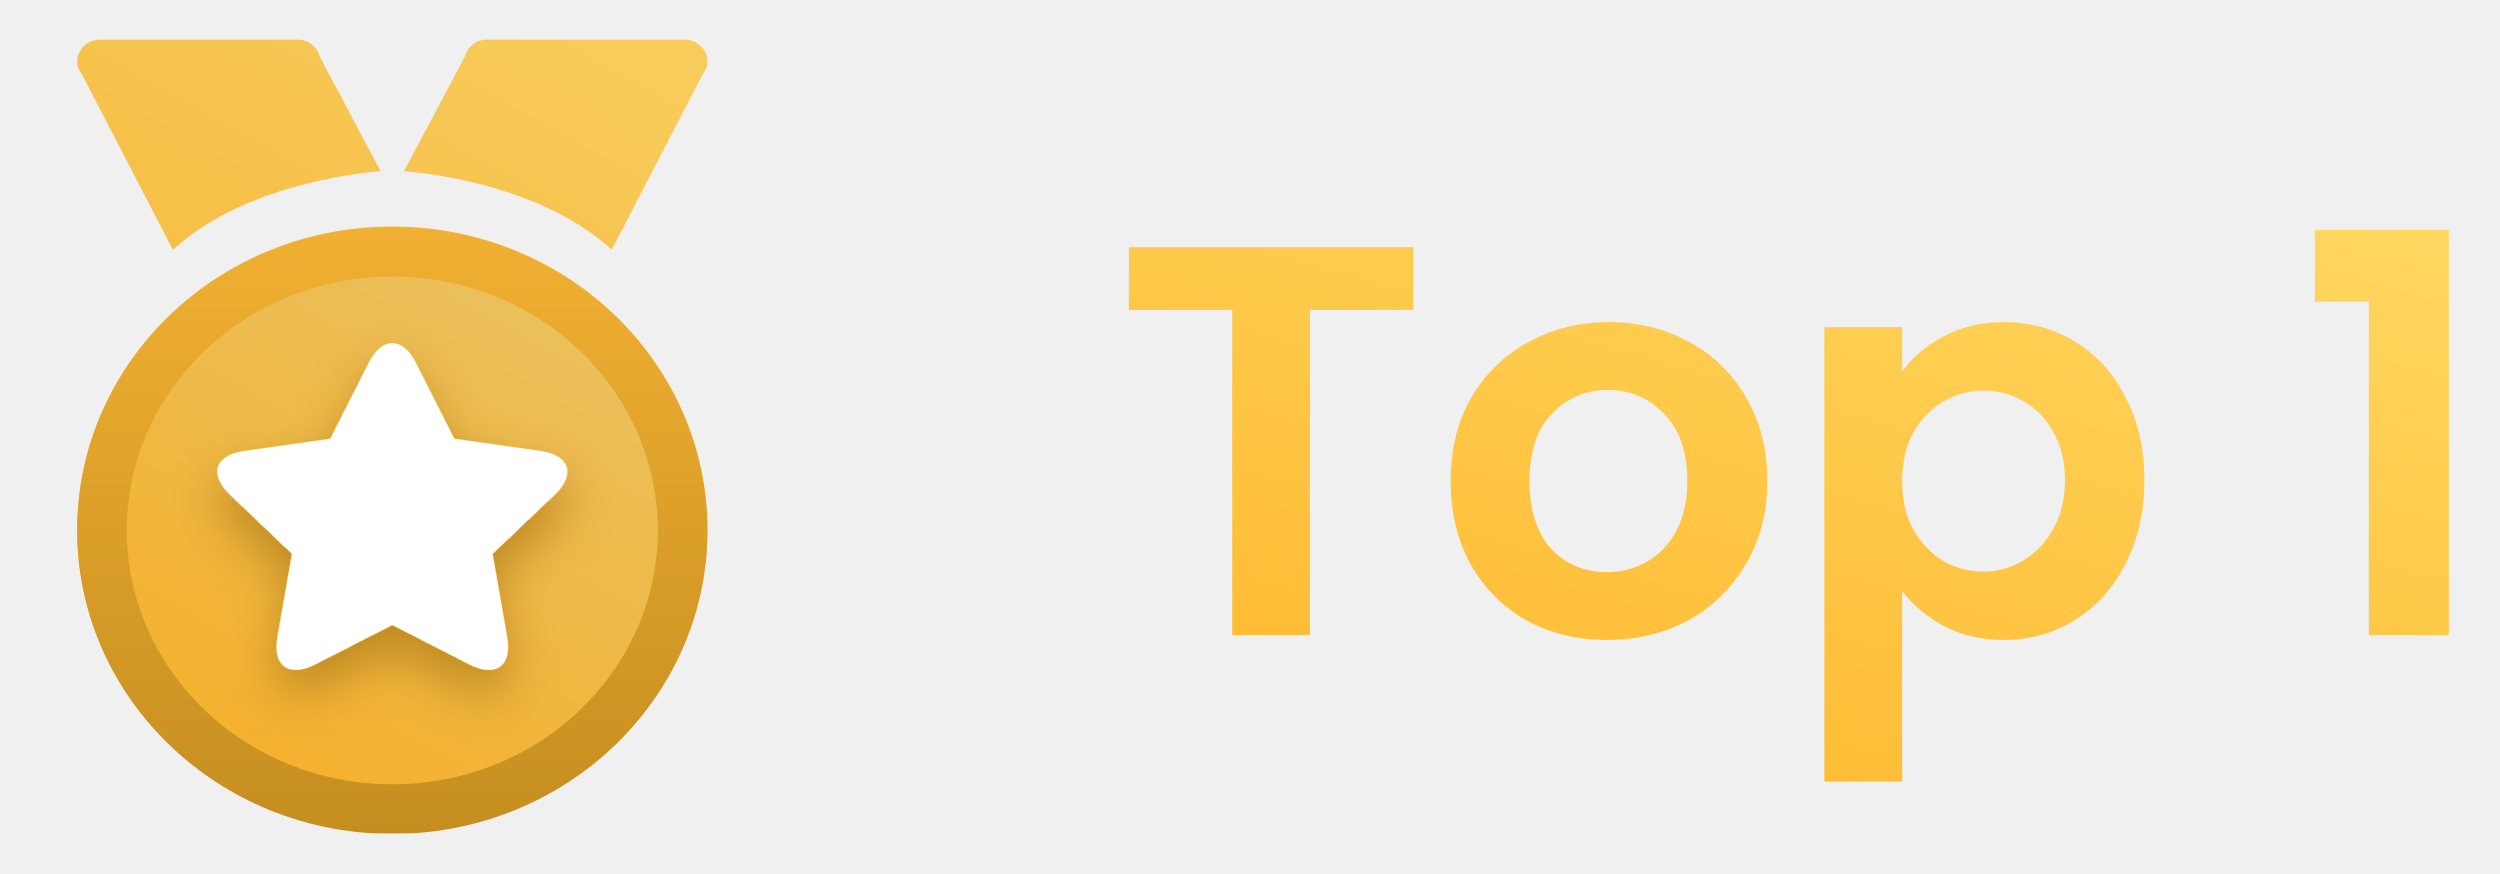
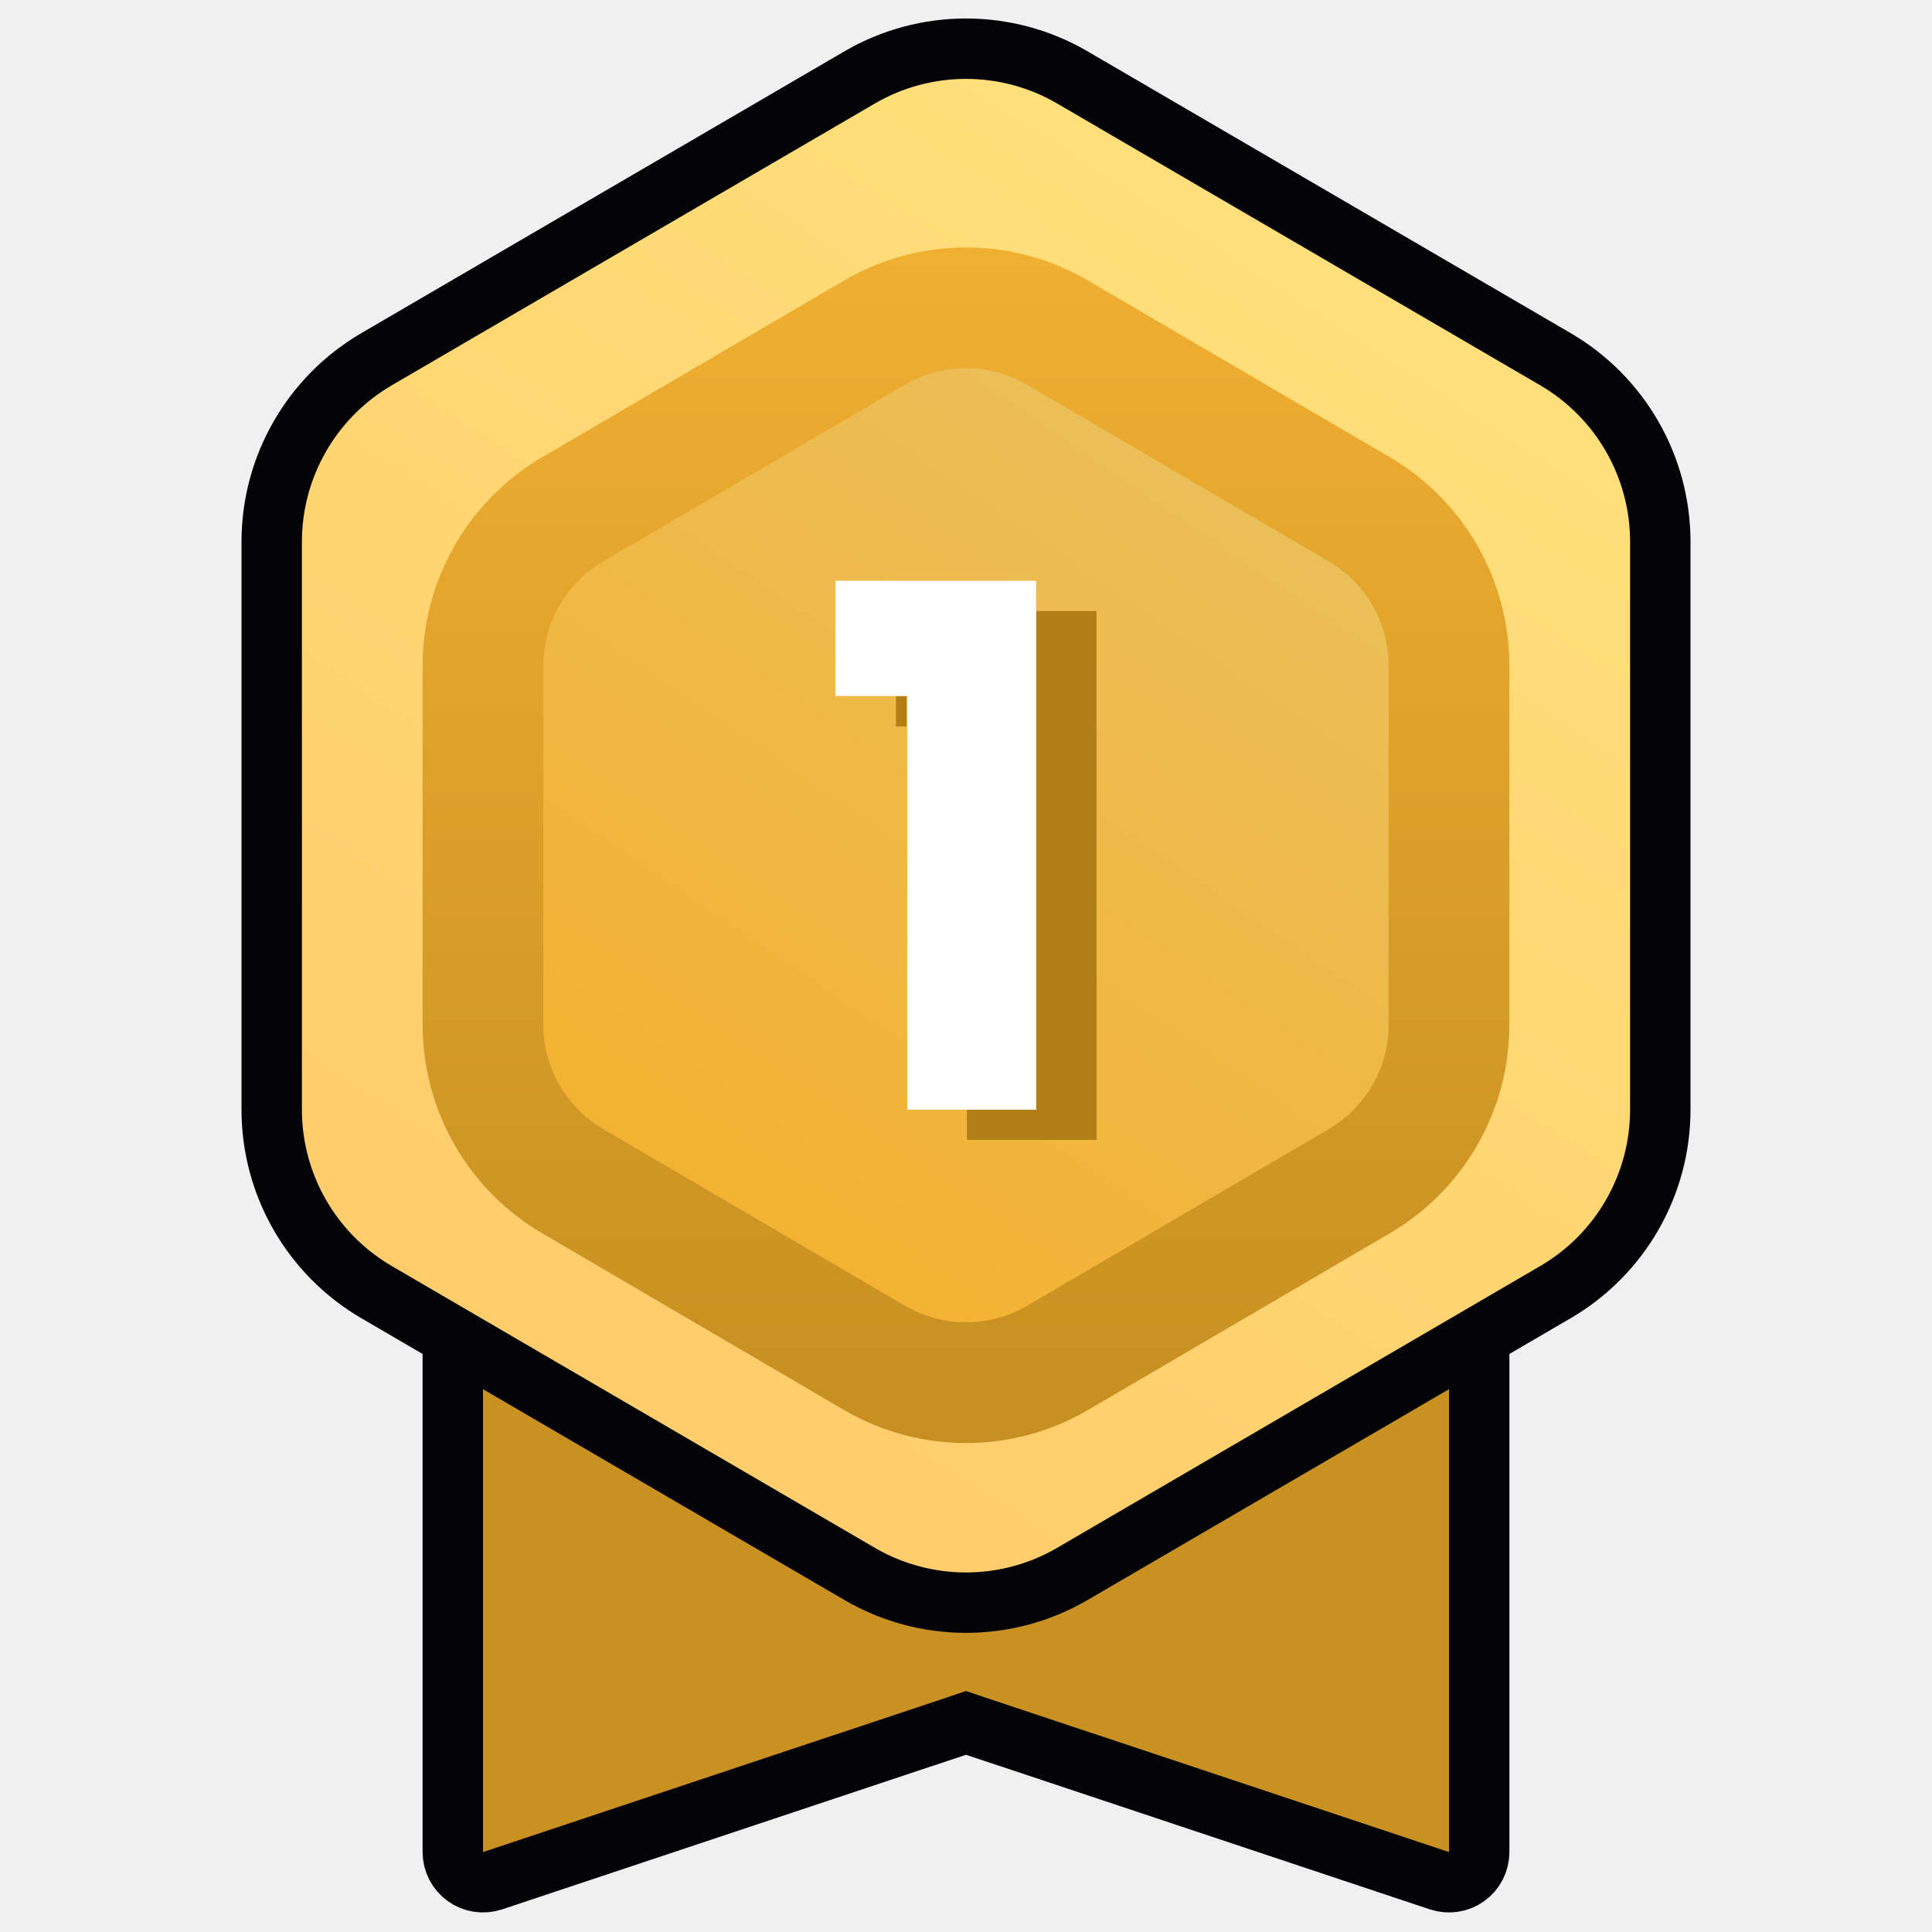
- <svg xmlns="http://www.w3.org/2000/svg" width="63" height="22" viewBox="0 0 63 22" fill="none">
-   <g clip-path="url(#clip0_27740_14712)">
-     <path d="M9.886 5.706C5.5 5.706 1.945 9.13 1.945 13.353C1.945 17.577 5.5 21 9.886 21C14.271 21 17.827 17.576 17.827 13.353C17.827 9.129 14.271 5.706 9.886 5.706ZM13.983 12.46L12.412 13.955L12.783 16.066C12.908 16.774 12.493 17.084 11.827 16.743L9.886 15.747L7.943 16.743C7.291 17.078 6.861 16.789 6.988 16.066L7.359 13.955L5.787 12.46C5.26 11.958 5.409 11.47 6.152 11.364L8.324 11.056L9.295 9.136C9.621 8.491 10.143 8.478 10.476 9.136L11.447 11.056L13.618 11.364C14.348 11.467 14.521 11.948 13.983 12.46ZM17.25 1H12.265C11.995 1 11.78 1.18 11.717 1.418L10.18 4.316C10.18 4.316 13.47 4.505 15.415 6.294L17.71 1.866C17.783 1.777 17.824 1.666 17.827 1.551C17.827 1.247 17.569 1 17.25 1ZM9.592 4.316L8.054 1.418C8.022 1.298 7.951 1.191 7.852 1.116C7.753 1.04 7.631 0.999 7.507 1H2.521C2.202 1 1.945 1.247 1.945 1.551C1.945 1.671 1.993 1.776 2.061 1.866L4.357 6.294C6.301 4.505 9.592 4.316 9.592 4.316Z" fill="url(#paint0_linear_27740_14712)" />
-     <path d="M2.57 13.367C2.57 9.511 5.823 6.345 9.886 6.345C13.949 6.345 17.202 9.511 17.202 13.367C17.202 17.223 13.949 20.389 9.886 20.389C5.823 20.389 2.57 17.223 2.57 13.367Z" fill="url(#paint1_linear_27740_14712)" stroke="url(#paint2_linear_27740_14712)" stroke-width="1.25" />
-     <g filter="url(#filter0_d_27740_14712)">
-       <path d="M13.984 12.46L12.412 13.955L12.783 16.066C12.908 16.774 12.493 17.084 11.828 16.743L9.886 15.747L7.943 16.743C7.292 17.078 6.862 16.789 6.988 16.066L7.359 13.955L5.788 12.46C5.26 11.958 5.409 11.469 6.153 11.364L8.324 11.056L9.295 9.136C9.621 8.491 10.144 8.478 10.476 9.136L11.448 11.056L13.619 11.364C14.348 11.467 14.521 11.948 13.984 12.46Z" fill="white" />
+ <svg xmlns="http://www.w3.org/2000/svg" width="30" height="30" viewBox="0 0 30 30" fill="none">
+   <g clip-path="url(#clip0_28548_163477)">
+     <g clip-path="url(#clip1_28548_163477)">
+       <path d="M15.148 26.803L15 26.753L14.852 26.803L7.648 29.204C7.648 29.204 7.648 29.204 7.648 29.204C7.578 29.227 7.503 29.233 7.429 29.222C7.356 29.211 7.286 29.183 7.226 29.139C7.166 29.096 7.117 29.039 7.083 28.973C7.049 28.907 7.031 28.834 7.031 28.759V20.216H22.969V28.759C22.969 28.834 22.951 28.907 22.917 28.973C22.883 29.039 22.834 29.096 22.774 29.139C22.714 29.183 22.644 29.211 22.571 29.222C22.497 29.233 22.422 29.227 22.352 29.204C22.352 29.204 22.352 29.204 22.352 29.204L15.148 26.803Z" fill="#C99122" stroke="#040406" stroke-width="0.938" />
+       <path d="M16.653 1.203L24.153 5.578C25.161 6.166 25.781 7.246 25.781 8.413V17.23C25.781 18.397 25.161 19.476 24.153 20.064L16.653 24.439C15.632 25.035 14.368 25.035 13.347 24.439L5.847 20.064C4.839 19.476 4.219 18.397 4.219 17.23V8.413C4.219 7.246 4.839 6.166 5.847 5.578L13.347 1.203C14.368 0.607 15.632 0.607 16.653 1.203Z" fill="url(#paint0_linear_28548_163477)" stroke="#040406" stroke-width="0.938" />
+       <path d="M16.421 5.165L21.108 7.909C21.97 8.414 22.5 9.338 22.5 10.336V15.914C22.5 16.913 21.97 17.836 21.108 18.341L16.421 21.085C15.543 21.598 14.457 21.598 13.579 21.085L8.892 18.341C8.03 17.836 7.5 16.913 7.5 15.914V10.336C7.5 9.338 8.03 8.414 8.892 7.909L13.579 5.165C14.457 4.652 15.543 4.652 16.421 5.165Z" fill="url(#paint1_linear_28548_163477)" stroke="url(#paint2_linear_28548_163477)" stroke-width="1.875" />
+       <g filter="url(#filter0_d_28548_163477)">
+         <path d="M12.973 10.807V9.019H16.089V17.231H14.087V10.807H12.973Z" fill="white" />
+       </g>
    </g>
  </g>
-   <path d="M35.616 6.228V7.81H33.012V16H31.052V7.81H28.448V6.228H35.616ZM40.49 16.126C39.743 16.126 39.071 15.963 38.474 15.636C37.877 15.3 37.405 14.829 37.06 14.222C36.724 13.615 36.556 12.915 36.556 12.122C36.556 11.329 36.729 10.629 37.074 10.022C37.429 9.415 37.909 8.949 38.516 8.622C39.123 8.286 39.799 8.118 40.546 8.118C41.293 8.118 41.969 8.286 42.576 8.622C43.183 8.949 43.659 9.415 44.004 10.022C44.359 10.629 44.536 11.329 44.536 12.122C44.536 12.915 44.354 13.615 43.99 14.222C43.635 14.829 43.15 15.3 42.534 15.636C41.927 15.963 41.246 16.126 40.49 16.126ZM40.49 14.418C40.845 14.418 41.176 14.334 41.484 14.166C41.801 13.989 42.053 13.727 42.24 13.382C42.427 13.037 42.52 12.617 42.52 12.122C42.52 11.385 42.324 10.82 41.932 10.428C41.549 10.027 41.078 9.826 40.518 9.826C39.958 9.826 39.487 10.027 39.104 10.428C38.731 10.82 38.544 11.385 38.544 12.122C38.544 12.859 38.726 13.429 39.09 13.83C39.463 14.222 39.93 14.418 40.49 14.418ZM47.934 9.364C48.186 9.009 48.531 8.715 48.97 8.482C49.418 8.239 49.926 8.118 50.496 8.118C51.158 8.118 51.756 8.281 52.288 8.608C52.829 8.935 53.254 9.401 53.562 10.008C53.879 10.605 54.038 11.301 54.038 12.094C54.038 12.887 53.879 13.592 53.562 14.208C53.254 14.815 52.829 15.286 52.288 15.622C51.756 15.958 51.158 16.126 50.496 16.126C49.926 16.126 49.422 16.009 48.984 15.776C48.554 15.543 48.205 15.249 47.934 14.894V19.696H45.974V8.244H47.934V9.364ZM52.036 12.094C52.036 11.627 51.938 11.226 51.742 10.89C51.555 10.545 51.303 10.283 50.986 10.106C50.678 9.929 50.342 9.84 49.978 9.84C49.623 9.84 49.287 9.933 48.97 10.12C48.662 10.297 48.41 10.559 48.214 10.904C48.027 11.249 47.934 11.655 47.934 12.122C47.934 12.589 48.027 12.995 48.214 13.34C48.41 13.685 48.662 13.951 48.97 14.138C49.287 14.315 49.623 14.404 49.978 14.404C50.342 14.404 50.678 14.311 50.986 14.124C51.303 13.937 51.555 13.671 51.742 13.326C51.938 12.981 52.036 12.57 52.036 12.094ZM58.336 7.6V5.794H61.71V16H59.694V7.6H58.336Z" fill="url(#paint3_linear_27740_14712)" />
  <defs>
-     <filter id="filter0_d_27740_14712" x="4.224" y="8.022" width="11.324" height="10.735" filterUnits="userSpaceOnUse" color-interpolation-filters="sRGB">
+     <filter id="filter0_d_28548_163477" x="12.973" y="9.019" width="4.054" height="8.681" filterUnits="userSpaceOnUse" color-interpolation-filters="sRGB">
      <feFlood flood-opacity="0" result="BackgroundImageFix" />
      <feColorMatrix in="SourceAlpha" type="matrix" values="0 0 0 0 0 0 0 0 0 0 0 0 0 0 0 0 0 0 127 0" result="hardAlpha" />
-       <feOffset dy="0.625" />
-       <feGaussianBlur stdDeviation="0.625" />
+       <feOffset dx="0.938" dy="0.469" />
      <feComposite in2="hardAlpha" operator="out" />
-       <feColorMatrix type="matrix" values="0 0 0 0 0.747 0 0 0 0 0.541 0 0 0 0 0.136 0 0 0 1 0" />
-       <feBlend mode="normal" in2="BackgroundImageFix" result="effect1_dropShadow_27740_14712" />
-       <feBlend mode="normal" in="SourceGraphic" in2="effect1_dropShadow_27740_14712" result="shape" />
+       <feColorMatrix type="matrix" values="0 0 0 0 0.7 0 0 0 0 0.495 0 0 0 0 0.096 0 0 0 1 0" />
+       <feBlend mode="normal" in2="BackgroundImageFix" result="effect1_dropShadow_28548_163477" />
+       <feBlend mode="normal" in="SourceGraphic" in2="effect1_dropShadow_28548_163477" result="shape" />
    </filter>
-     <linearGradient id="paint0_linear_27740_14712" x1="15.625" y1="1" x2="5.313" y2="19.438" gradientUnits="userSpaceOnUse">
-       <stop stop-color="#F8CC5B" />
-       <stop offset="1" stop-color="#F5B12F" />
+     <linearGradient id="paint0_linear_28548_163477" x1="21.337" y1="3.504" x2="10.129" y2="20.747" gradientUnits="userSpaceOnUse">
+       <stop stop-color="#FFE07A" />
+       <stop offset="1" stop-color="#FFCD6C" />
    </linearGradient>
-     <linearGradient id="paint1_linear_27740_14712" x1="13.438" y1="-1.363" x2="3.126" y2="17.075" gradientUnits="userSpaceOnUse">
+     <linearGradient id="paint1_linear_28548_163477" x1="18.774" y1="-5.901" x2="4.236" y2="15.48" gradientUnits="userSpaceOnUse">
      <stop stop-color="#E4C876" />
      <stop offset="1" stop-color="#F5B12F" />
    </linearGradient>
-     <linearGradient id="paint2_linear_27740_14712" x1="9.886" y1="5.72" x2="9.886" y2="21.014" gradientUnits="userSpaceOnUse">
+     <linearGradient id="paint2_linear_28548_163477" x1="15" y1="3.248" x2="15" y2="23.003" gradientUnits="userSpaceOnUse">
      <stop stop-color="#F1B032" />
      <stop offset="1" stop-color="#C58E20" />
    </linearGradient>
-     <linearGradient id="paint3_linear_27740_14712" x1="58.147" y1="-0" x2="51.251" y2="24.701" gradientUnits="userSpaceOnUse">
-       <stop stop-color="#FFDE6B" />
-       <stop offset="1" stop-color="#FFB82E" />
-     </linearGradient>
-     <clipPath id="clip0_27740_14712">
-       <rect width="20" height="20" fill="white" transform="translate(0 1)" />
+     <clipPath id="clip0_28548_163477">
+       <rect width="30" height="30" fill="white" />
+     </clipPath>
+     <clipPath id="clip1_28548_163477">
+       <rect width="22.5" height="30" fill="white" transform="translate(3.75)" />
    </clipPath>
  </defs>
</svg>
